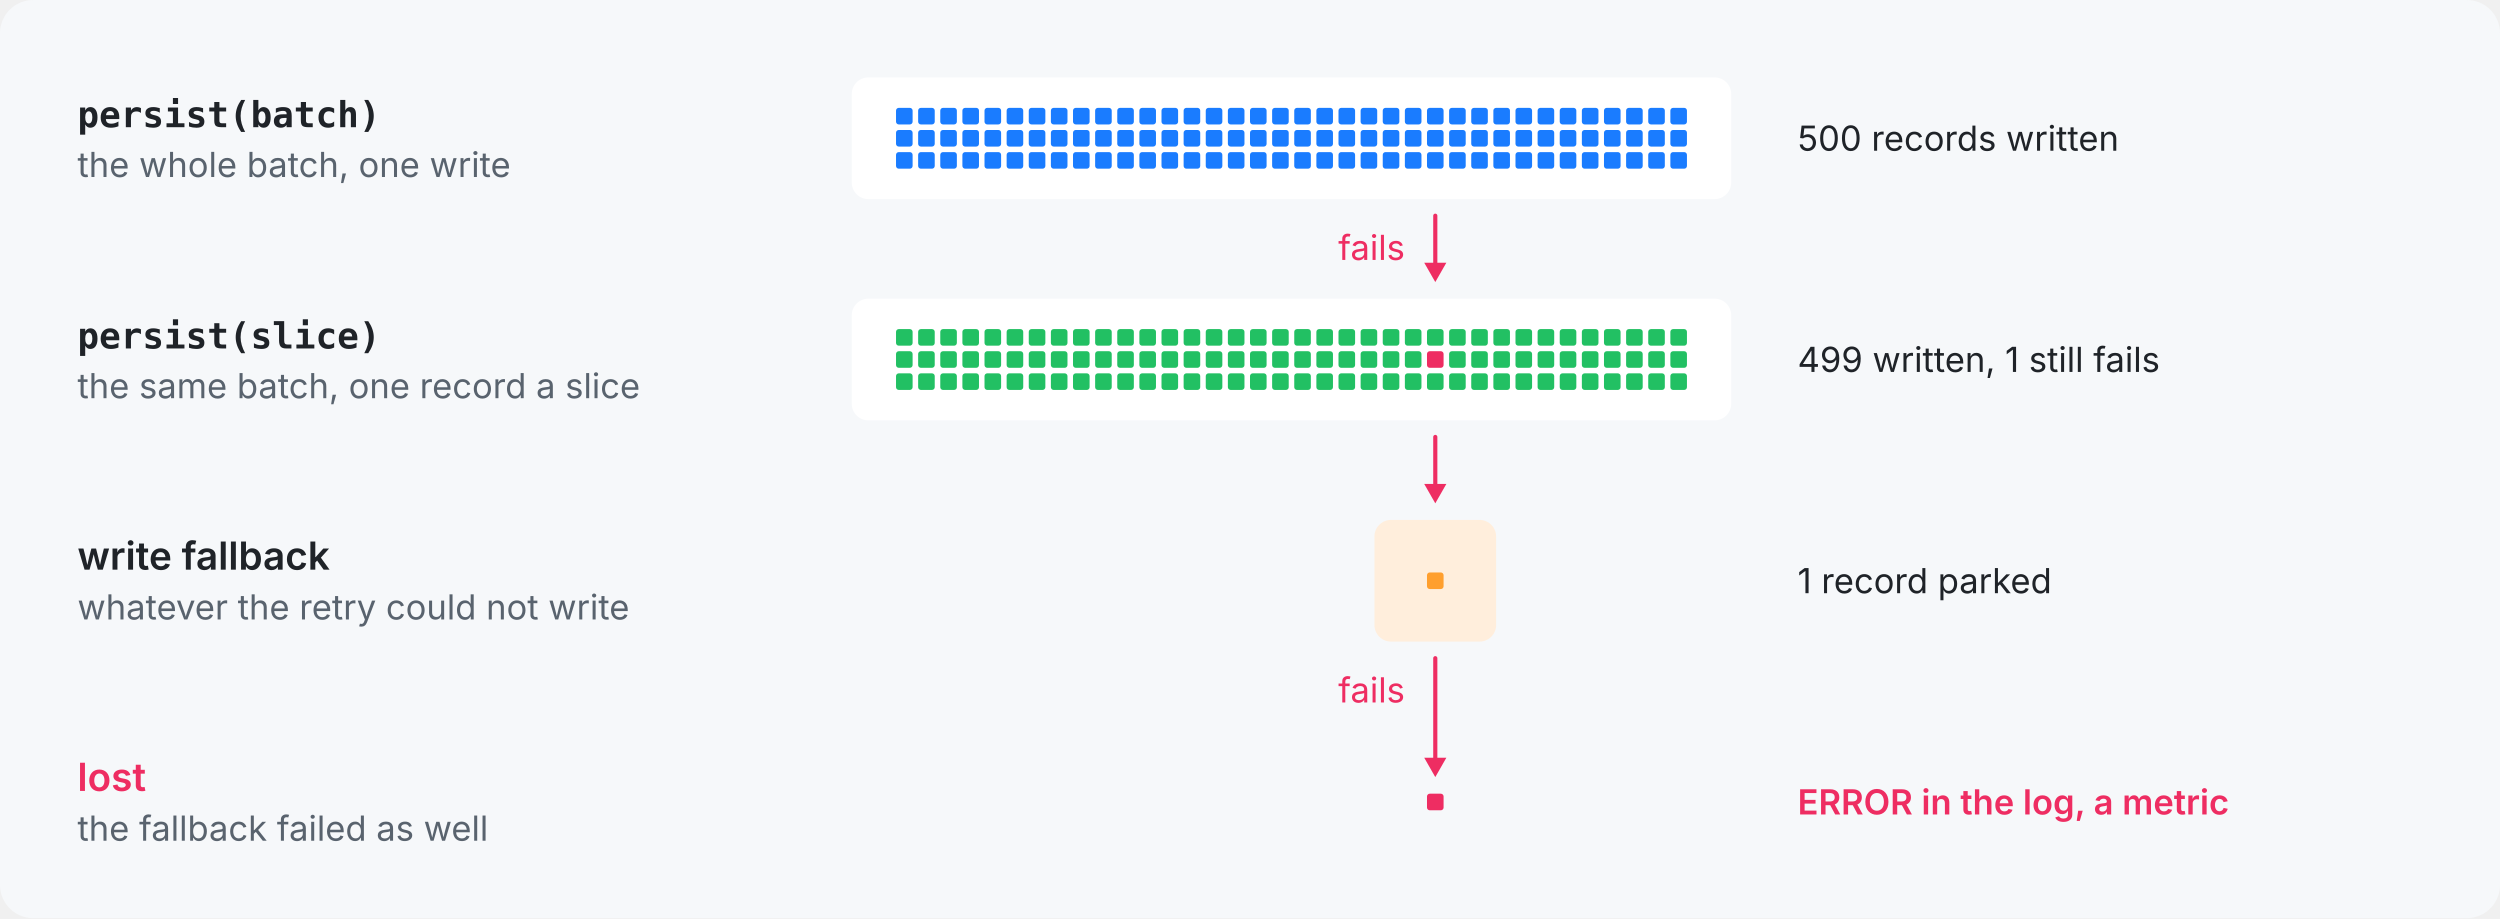
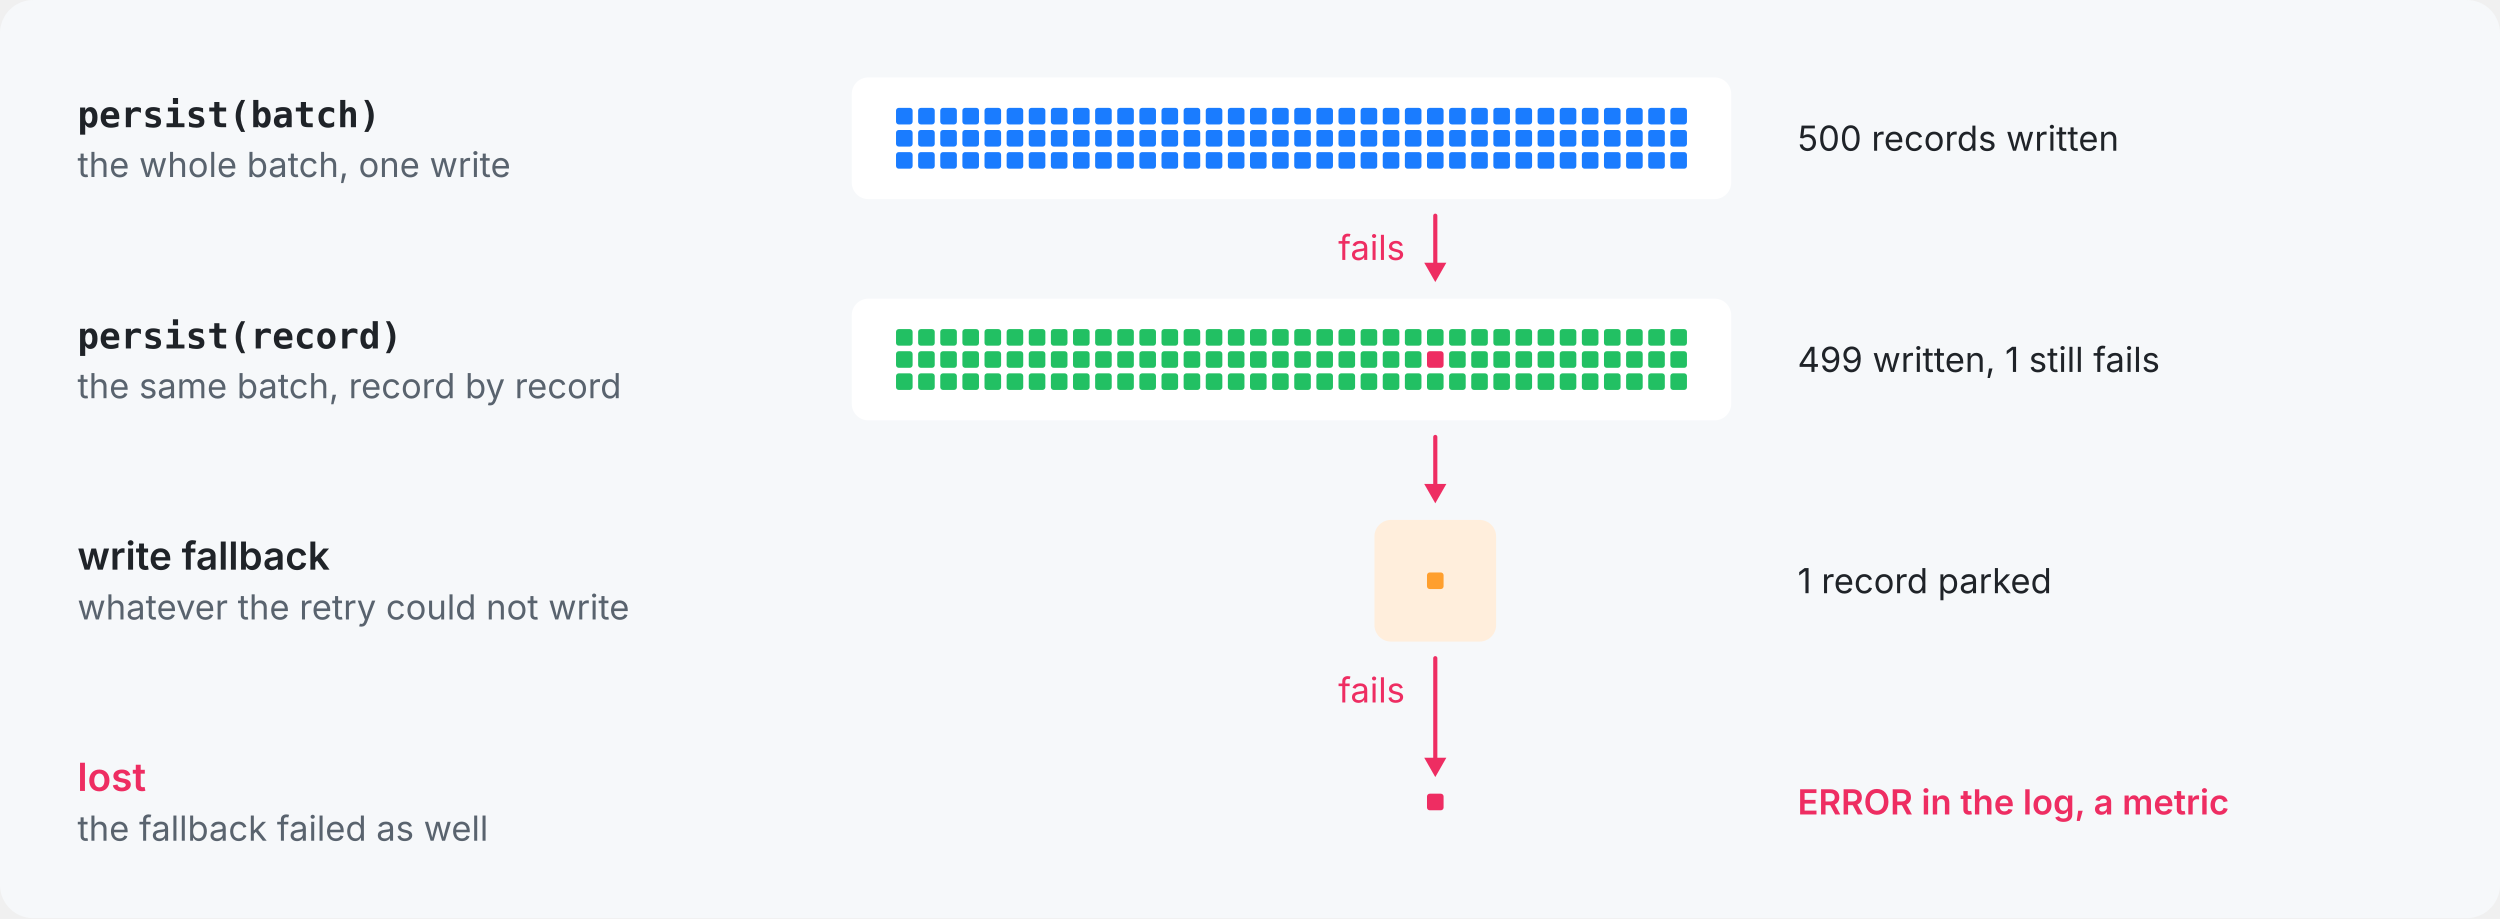
<svg xmlns="http://www.w3.org/2000/svg" viewBox="0 0 904 332" width="904" height="332" role="img">
  <rect width="904" height="332" rx="12" fill="#F6F8FA" />
  <g transform="translate(12,12)">
    <text x="16.0" y="34.0" font-family="ui-monospace, SFMono-Regular, 'SF Mono', Menlo, Consolas, monospace" font-size="13" font-weight="600" fill="#1F2328" text-anchor="start">persist(batch)</text>
    <text x="16.0" y="52.0" font-family="-apple-system, BlinkMacSystemFont, 'Segoe UI', Inter, Helvetica, Arial, sans-serif" font-size="12.5" font-weight="400" fill="#59636E" text-anchor="start">the whole batch, one write</text>
    <text x="638.0" y="42.5" font-family="-apple-system, BlinkMacSystemFont, 'Segoe UI', Inter, Helvetica, Arial, sans-serif" font-size="12.5" font-weight="400" fill="#1F2328" text-anchor="start">500 records written</text>
-     <text x="16.0" y="114.0" font-family="ui-monospace, SFMono-Regular, 'SF Mono', Menlo, Consolas, monospace" font-size="13" font-weight="600" fill="#1F2328" text-anchor="start">persist(slice)</text>
-     <text x="16.0" y="132.0" font-family="-apple-system, BlinkMacSystemFont, 'Segoe UI', Inter, Helvetica, Arial, sans-serif" font-size="12.5" font-weight="400" fill="#59636E" text-anchor="start">the same batch, one record a slice</text>
+     <text x="16.0" y="114.0" font-family="ui-monospace, SFMono-Regular, 'SF Mono', Menlo, Consolas, monospace" font-size="13" font-weight="600" fill="#1F2328" text-anchor="start">persist(record)</text>
+     <text x="16.0" y="132.0" font-family="-apple-system, BlinkMacSystemFont, 'Segoe UI', Inter, Helvetica, Arial, sans-serif" font-size="12.5" font-weight="400" fill="#59636E" text-anchor="start">the same batch, record by record</text>
    <text x="638.0" y="122.5" font-family="-apple-system, BlinkMacSystemFont, 'Segoe UI', Inter, Helvetica, Arial, sans-serif" font-size="12.5" font-weight="400" fill="#1F2328" text-anchor="start">499 written, 1 still fails</text>
    <text x="16.0" y="194.0" font-family="-apple-system, BlinkMacSystemFont, 'Segoe UI', Inter, Helvetica, Arial, sans-serif" font-size="14" font-weight="600" fill="#1F2328" text-anchor="start">write fallback</text>
    <text x="16.0" y="212.0" font-family="-apple-system, BlinkMacSystemFont, 'Segoe UI', Inter, Helvetica, Arial, sans-serif" font-size="12.5" font-weight="400" fill="#59636E" text-anchor="start">whatever the retry could not write</text>
    <text x="638.0" y="202.5" font-family="-apple-system, BlinkMacSystemFont, 'Segoe UI', Inter, Helvetica, Arial, sans-serif" font-size="12.5" font-weight="400" fill="#1F2328" text-anchor="start">1 record parked</text>
    <text x="16.0" y="274.0" font-family="-apple-system, BlinkMacSystemFont, 'Segoe UI', Inter, Helvetica, Arial, sans-serif" font-size="14" font-weight="600" fill="#EE2D62" text-anchor="start">lost</text>
    <text x="16.0" y="292.0" font-family="-apple-system, BlinkMacSystemFont, 'Segoe UI', Inter, Helvetica, Arial, sans-serif" font-size="12.5" font-weight="400" fill="#59636E" text-anchor="start">the fallback failed as well</text>
    <text x="638.0" y="282.5" font-family="-apple-system, BlinkMacSystemFont, 'Segoe UI', Inter, Helvetica, Arial, sans-serif" font-size="12.5" font-weight="600" fill="#EE2D62" text-anchor="start">ERROR in the log, a metric</text>
    <rect x="296.0" y="16.0" width="318.0" height="44.0" rx="6" fill="#FFFFFF" />
    <rect x="312.0" y="27.0" width="6.0" height="6.0" rx="1" fill="#1A7CFF" />
    <rect x="312.0" y="35.0" width="6.0" height="6.0" rx="1" fill="#1A7CFF" />
    <rect x="312.0" y="43.0" width="6.0" height="6.0" rx="1" fill="#1A7CFF" />
    <rect x="320.0" y="27.0" width="6.0" height="6.0" rx="1" fill="#1A7CFF" />
    <rect x="320.0" y="35.0" width="6.0" height="6.0" rx="1" fill="#1A7CFF" />
    <rect x="320.0" y="43.0" width="6.0" height="6.0" rx="1" fill="#1A7CFF" />
    <rect x="328.0" y="27.0" width="6.0" height="6.0" rx="1" fill="#1A7CFF" />
    <rect x="328.0" y="35.0" width="6.0" height="6.0" rx="1" fill="#1A7CFF" />
    <rect x="328.0" y="43.0" width="6.0" height="6.0" rx="1" fill="#1A7CFF" />
    <rect x="336.0" y="27.0" width="6.0" height="6.0" rx="1" fill="#1A7CFF" />
    <rect x="336.0" y="35.0" width="6.0" height="6.0" rx="1" fill="#1A7CFF" />
    <rect x="336.0" y="43.0" width="6.0" height="6.0" rx="1" fill="#1A7CFF" />
    <rect x="344.0" y="27.0" width="6.0" height="6.0" rx="1" fill="#1A7CFF" />
    <rect x="344.0" y="35.0" width="6.0" height="6.0" rx="1" fill="#1A7CFF" />
    <rect x="344.0" y="43.0" width="6.0" height="6.0" rx="1" fill="#1A7CFF" />
    <rect x="352.0" y="27.0" width="6.0" height="6.0" rx="1" fill="#1A7CFF" />
    <rect x="352.0" y="35.0" width="6.0" height="6.0" rx="1" fill="#1A7CFF" />
    <rect x="352.0" y="43.0" width="6.0" height="6.0" rx="1" fill="#1A7CFF" />
    <rect x="360.0" y="27.0" width="6.0" height="6.0" rx="1" fill="#1A7CFF" />
    <rect x="360.0" y="35.0" width="6.0" height="6.0" rx="1" fill="#1A7CFF" />
    <rect x="360.0" y="43.0" width="6.0" height="6.0" rx="1" fill="#1A7CFF" />
    <rect x="368.0" y="27.0" width="6.0" height="6.0" rx="1" fill="#1A7CFF" />
    <rect x="368.0" y="35.0" width="6.0" height="6.0" rx="1" fill="#1A7CFF" />
    <rect x="368.0" y="43.0" width="6.0" height="6.0" rx="1" fill="#1A7CFF" />
    <rect x="376.0" y="27.0" width="6.0" height="6.0" rx="1" fill="#1A7CFF" />
    <rect x="376.0" y="35.0" width="6.0" height="6.0" rx="1" fill="#1A7CFF" />
    <rect x="376.0" y="43.0" width="6.0" height="6.0" rx="1" fill="#1A7CFF" />
    <rect x="384.0" y="27.0" width="6.0" height="6.0" rx="1" fill="#1A7CFF" />
    <rect x="384.0" y="35.0" width="6.0" height="6.0" rx="1" fill="#1A7CFF" />
    <rect x="384.0" y="43.0" width="6.0" height="6.0" rx="1" fill="#1A7CFF" />
    <rect x="392.0" y="27.0" width="6.0" height="6.0" rx="1" fill="#1A7CFF" />
    <rect x="392.0" y="35.0" width="6.0" height="6.0" rx="1" fill="#1A7CFF" />
    <rect x="392.0" y="43.0" width="6.0" height="6.0" rx="1" fill="#1A7CFF" />
    <rect x="400.0" y="27.0" width="6.0" height="6.0" rx="1" fill="#1A7CFF" />
    <rect x="400.0" y="35.0" width="6.0" height="6.0" rx="1" fill="#1A7CFF" />
    <rect x="400.0" y="43.0" width="6.0" height="6.0" rx="1" fill="#1A7CFF" />
    <rect x="408.0" y="27.0" width="6.0" height="6.0" rx="1" fill="#1A7CFF" />
    <rect x="408.0" y="35.0" width="6.0" height="6.0" rx="1" fill="#1A7CFF" />
    <rect x="408.0" y="43.0" width="6.0" height="6.0" rx="1" fill="#1A7CFF" />
    <rect x="416.0" y="27.0" width="6.0" height="6.0" rx="1" fill="#1A7CFF" />
    <rect x="416.0" y="35.0" width="6.0" height="6.0" rx="1" fill="#1A7CFF" />
    <rect x="416.0" y="43.0" width="6.0" height="6.0" rx="1" fill="#1A7CFF" />
    <rect x="424.0" y="27.0" width="6.0" height="6.0" rx="1" fill="#1A7CFF" />
    <rect x="424.0" y="35.0" width="6.0" height="6.0" rx="1" fill="#1A7CFF" />
    <rect x="424.0" y="43.0" width="6.0" height="6.0" rx="1" fill="#1A7CFF" />
    <rect x="432.0" y="27.0" width="6.0" height="6.0" rx="1" fill="#1A7CFF" />
    <rect x="432.0" y="35.0" width="6.0" height="6.0" rx="1" fill="#1A7CFF" />
    <rect x="432.0" y="43.0" width="6.0" height="6.0" rx="1" fill="#1A7CFF" />
    <rect x="440.0" y="27.0" width="6.0" height="6.0" rx="1" fill="#1A7CFF" />
    <rect x="440.0" y="35.0" width="6.0" height="6.0" rx="1" fill="#1A7CFF" />
    <rect x="440.0" y="43.0" width="6.0" height="6.0" rx="1" fill="#1A7CFF" />
    <rect x="448.0" y="27.0" width="6.0" height="6.0" rx="1" fill="#1A7CFF" />
    <rect x="448.0" y="35.0" width="6.0" height="6.0" rx="1" fill="#1A7CFF" />
    <rect x="448.0" y="43.0" width="6.0" height="6.0" rx="1" fill="#1A7CFF" />
    <rect x="456.0" y="27.0" width="6.0" height="6.0" rx="1" fill="#1A7CFF" />
    <rect x="456.0" y="35.0" width="6.0" height="6.0" rx="1" fill="#1A7CFF" />
    <rect x="456.0" y="43.0" width="6.0" height="6.0" rx="1" fill="#1A7CFF" />
    <rect x="464.0" y="27.0" width="6.0" height="6.0" rx="1" fill="#1A7CFF" />
    <rect x="464.0" y="35.0" width="6.0" height="6.0" rx="1" fill="#1A7CFF" />
    <rect x="464.0" y="43.0" width="6.0" height="6.0" rx="1" fill="#1A7CFF" />
    <rect x="472.0" y="27.0" width="6.0" height="6.0" rx="1" fill="#1A7CFF" />
    <rect x="472.0" y="35.0" width="6.0" height="6.0" rx="1" fill="#1A7CFF" />
    <rect x="472.0" y="43.0" width="6.0" height="6.0" rx="1" fill="#1A7CFF" />
    <rect x="480.0" y="27.0" width="6.0" height="6.0" rx="1" fill="#1A7CFF" />
    <rect x="480.0" y="35.0" width="6.0" height="6.0" rx="1" fill="#1A7CFF" />
    <rect x="480.0" y="43.0" width="6.0" height="6.0" rx="1" fill="#1A7CFF" />
    <rect x="488.0" y="27.0" width="6.0" height="6.0" rx="1" fill="#1A7CFF" />
    <rect x="488.0" y="35.0" width="6.0" height="6.0" rx="1" fill="#1A7CFF" />
    <rect x="488.0" y="43.0" width="6.0" height="6.0" rx="1" fill="#1A7CFF" />
    <rect x="496.0" y="27.0" width="6.0" height="6.0" rx="1" fill="#1A7CFF" />
    <rect x="496.0" y="35.0" width="6.0" height="6.0" rx="1" fill="#1A7CFF" />
    <rect x="496.0" y="43.0" width="6.0" height="6.0" rx="1" fill="#1A7CFF" />
    <rect x="504.0" y="27.0" width="6.0" height="6.0" rx="1" fill="#1A7CFF" />
    <rect x="504.0" y="35.0" width="6.0" height="6.0" rx="1" fill="#1A7CFF" />
    <rect x="504.0" y="43.0" width="6.0" height="6.0" rx="1" fill="#1A7CFF" />
    <rect x="512.0" y="27.0" width="6.0" height="6.0" rx="1" fill="#1A7CFF" />
    <rect x="512.0" y="35.0" width="6.0" height="6.0" rx="1" fill="#1A7CFF" />
    <rect x="512.0" y="43.0" width="6.0" height="6.0" rx="1" fill="#1A7CFF" />
    <rect x="520.0" y="27.0" width="6.0" height="6.0" rx="1" fill="#1A7CFF" />
    <rect x="520.0" y="35.0" width="6.0" height="6.0" rx="1" fill="#1A7CFF" />
    <rect x="520.0" y="43.0" width="6.0" height="6.0" rx="1" fill="#1A7CFF" />
    <rect x="528.0" y="27.0" width="6.0" height="6.0" rx="1" fill="#1A7CFF" />
    <rect x="528.0" y="35.0" width="6.0" height="6.0" rx="1" fill="#1A7CFF" />
    <rect x="528.0" y="43.0" width="6.0" height="6.0" rx="1" fill="#1A7CFF" />
    <rect x="536.0" y="27.0" width="6.0" height="6.0" rx="1" fill="#1A7CFF" />
    <rect x="536.0" y="35.0" width="6.0" height="6.0" rx="1" fill="#1A7CFF" />
    <rect x="536.0" y="43.0" width="6.0" height="6.0" rx="1" fill="#1A7CFF" />
    <rect x="544.0" y="27.0" width="6.0" height="6.0" rx="1" fill="#1A7CFF" />
    <rect x="544.0" y="35.0" width="6.0" height="6.0" rx="1" fill="#1A7CFF" />
    <rect x="544.0" y="43.0" width="6.0" height="6.0" rx="1" fill="#1A7CFF" />
    <rect x="552.0" y="27.0" width="6.0" height="6.0" rx="1" fill="#1A7CFF" />
    <rect x="552.0" y="35.0" width="6.0" height="6.0" rx="1" fill="#1A7CFF" />
    <rect x="552.0" y="43.0" width="6.0" height="6.0" rx="1" fill="#1A7CFF" />
    <rect x="560.0" y="27.0" width="6.0" height="6.0" rx="1" fill="#1A7CFF" />
    <rect x="560.0" y="35.0" width="6.0" height="6.0" rx="1" fill="#1A7CFF" />
    <rect x="560.0" y="43.0" width="6.0" height="6.0" rx="1" fill="#1A7CFF" />
    <rect x="568.0" y="27.0" width="6.0" height="6.0" rx="1" fill="#1A7CFF" />
    <rect x="568.0" y="35.0" width="6.0" height="6.0" rx="1" fill="#1A7CFF" />
    <rect x="568.0" y="43.0" width="6.0" height="6.0" rx="1" fill="#1A7CFF" />
    <rect x="576.0" y="27.0" width="6.0" height="6.0" rx="1" fill="#1A7CFF" />
    <rect x="576.0" y="35.0" width="6.0" height="6.0" rx="1" fill="#1A7CFF" />
    <rect x="576.0" y="43.0" width="6.0" height="6.0" rx="1" fill="#1A7CFF" />
    <rect x="584.0" y="27.0" width="6.0" height="6.0" rx="1" fill="#1A7CFF" />
    <rect x="584.0" y="35.0" width="6.0" height="6.0" rx="1" fill="#1A7CFF" />
    <rect x="584.0" y="43.0" width="6.0" height="6.0" rx="1" fill="#1A7CFF" />
    <rect x="592.0" y="27.0" width="6.0" height="6.0" rx="1" fill="#1A7CFF" />
    <rect x="592.0" y="35.0" width="6.0" height="6.0" rx="1" fill="#1A7CFF" />
    <rect x="592.0" y="43.0" width="6.0" height="6.0" rx="1" fill="#1A7CFF" />
    <rect x="296.0" y="96.0" width="318.0" height="44.0" rx="6" fill="#FFFFFF" />
    <rect x="312.0" y="107.0" width="6.0" height="6.0" rx="1" fill="#22C063" />
    <rect x="312.0" y="115.0" width="6.0" height="6.0" rx="1" fill="#22C063" />
    <rect x="312.0" y="123.0" width="6.0" height="6.0" rx="1" fill="#22C063" />
    <rect x="320.0" y="107.0" width="6.0" height="6.0" rx="1" fill="#22C063" />
    <rect x="320.0" y="115.0" width="6.0" height="6.0" rx="1" fill="#22C063" />
    <rect x="320.0" y="123.0" width="6.0" height="6.0" rx="1" fill="#22C063" />
    <rect x="328.0" y="107.0" width="6.0" height="6.0" rx="1" fill="#22C063" />
    <rect x="328.0" y="115.0" width="6.0" height="6.0" rx="1" fill="#22C063" />
    <rect x="328.0" y="123.0" width="6.0" height="6.0" rx="1" fill="#22C063" />
    <rect x="336.0" y="107.0" width="6.0" height="6.0" rx="1" fill="#22C063" />
    <rect x="336.0" y="115.0" width="6.0" height="6.0" rx="1" fill="#22C063" />
    <rect x="336.0" y="123.0" width="6.0" height="6.0" rx="1" fill="#22C063" />
    <rect x="344.0" y="107.0" width="6.0" height="6.0" rx="1" fill="#22C063" />
    <rect x="344.0" y="115.0" width="6.0" height="6.0" rx="1" fill="#22C063" />
    <rect x="344.0" y="123.0" width="6.0" height="6.0" rx="1" fill="#22C063" />
    <rect x="352.0" y="107.0" width="6.0" height="6.0" rx="1" fill="#22C063" />
    <rect x="352.0" y="115.0" width="6.0" height="6.0" rx="1" fill="#22C063" />
    <rect x="352.0" y="123.0" width="6.0" height="6.0" rx="1" fill="#22C063" />
    <rect x="360.0" y="107.0" width="6.0" height="6.0" rx="1" fill="#22C063" />
    <rect x="360.0" y="115.0" width="6.0" height="6.0" rx="1" fill="#22C063" />
    <rect x="360.0" y="123.0" width="6.0" height="6.0" rx="1" fill="#22C063" />
    <rect x="368.0" y="107.0" width="6.0" height="6.0" rx="1" fill="#22C063" />
    <rect x="368.0" y="115.0" width="6.0" height="6.0" rx="1" fill="#22C063" />
    <rect x="368.0" y="123.0" width="6.0" height="6.0" rx="1" fill="#22C063" />
    <rect x="376.0" y="107.0" width="6.0" height="6.0" rx="1" fill="#22C063" />
    <rect x="376.0" y="115.0" width="6.0" height="6.0" rx="1" fill="#22C063" />
    <rect x="376.0" y="123.0" width="6.0" height="6.0" rx="1" fill="#22C063" />
    <rect x="384.0" y="107.0" width="6.0" height="6.0" rx="1" fill="#22C063" />
    <rect x="384.0" y="115.0" width="6.0" height="6.0" rx="1" fill="#22C063" />
    <rect x="384.0" y="123.0" width="6.0" height="6.0" rx="1" fill="#22C063" />
    <rect x="392.0" y="107.0" width="6.0" height="6.0" rx="1" fill="#22C063" />
    <rect x="392.0" y="115.0" width="6.0" height="6.0" rx="1" fill="#22C063" />
    <rect x="392.0" y="123.0" width="6.0" height="6.0" rx="1" fill="#22C063" />
    <rect x="400.0" y="107.0" width="6.0" height="6.0" rx="1" fill="#22C063" />
    <rect x="400.0" y="115.0" width="6.0" height="6.0" rx="1" fill="#22C063" />
    <rect x="400.0" y="123.0" width="6.0" height="6.0" rx="1" fill="#22C063" />
    <rect x="408.0" y="107.0" width="6.0" height="6.0" rx="1" fill="#22C063" />
    <rect x="408.0" y="115.0" width="6.0" height="6.0" rx="1" fill="#22C063" />
    <rect x="408.0" y="123.0" width="6.0" height="6.0" rx="1" fill="#22C063" />
    <rect x="416.0" y="107.0" width="6.0" height="6.0" rx="1" fill="#22C063" />
    <rect x="416.0" y="115.0" width="6.0" height="6.0" rx="1" fill="#22C063" />
    <rect x="416.0" y="123.0" width="6.0" height="6.0" rx="1" fill="#22C063" />
    <rect x="424.0" y="107.0" width="6.0" height="6.0" rx="1" fill="#22C063" />
    <rect x="424.0" y="115.0" width="6.0" height="6.0" rx="1" fill="#22C063" />
    <rect x="424.0" y="123.0" width="6.0" height="6.0" rx="1" fill="#22C063" />
    <rect x="432.0" y="107.0" width="6.0" height="6.0" rx="1" fill="#22C063" />
    <rect x="432.0" y="115.0" width="6.0" height="6.0" rx="1" fill="#22C063" />
    <rect x="432.0" y="123.0" width="6.0" height="6.0" rx="1" fill="#22C063" />
    <rect x="440.0" y="107.0" width="6.0" height="6.0" rx="1" fill="#22C063" />
    <rect x="440.0" y="115.0" width="6.0" height="6.0" rx="1" fill="#22C063" />
    <rect x="440.0" y="123.0" width="6.0" height="6.0" rx="1" fill="#22C063" />
    <rect x="448.0" y="107.0" width="6.0" height="6.0" rx="1" fill="#22C063" />
    <rect x="448.0" y="115.0" width="6.0" height="6.0" rx="1" fill="#22C063" />
    <rect x="448.0" y="123.0" width="6.0" height="6.0" rx="1" fill="#22C063" />
    <rect x="456.0" y="107.0" width="6.0" height="6.0" rx="1" fill="#22C063" />
    <rect x="456.0" y="115.0" width="6.0" height="6.0" rx="1" fill="#22C063" />
    <rect x="456.0" y="123.0" width="6.0" height="6.0" rx="1" fill="#22C063" />
    <rect x="464.0" y="107.0" width="6.0" height="6.0" rx="1" fill="#22C063" />
    <rect x="464.0" y="115.0" width="6.0" height="6.0" rx="1" fill="#22C063" />
    <rect x="464.0" y="123.0" width="6.0" height="6.0" rx="1" fill="#22C063" />
    <rect x="472.0" y="107.0" width="6.0" height="6.0" rx="1" fill="#22C063" />
    <rect x="472.0" y="115.0" width="6.0" height="6.0" rx="1" fill="#22C063" />
    <rect x="472.0" y="123.0" width="6.0" height="6.0" rx="1" fill="#22C063" />
    <rect x="480.0" y="107.0" width="6.0" height="6.0" rx="1" fill="#22C063" />
    <rect x="480.0" y="115.0" width="6.0" height="6.0" rx="1" fill="#22C063" />
    <rect x="480.0" y="123.0" width="6.0" height="6.0" rx="1" fill="#22C063" />
    <rect x="488.0" y="107.0" width="6.0" height="6.0" rx="1" fill="#22C063" />
    <rect x="488.0" y="115.0" width="6.0" height="6.0" rx="1" fill="#22C063" />
    <rect x="488.0" y="123.0" width="6.0" height="6.0" rx="1" fill="#22C063" />
    <rect x="496.0" y="107.0" width="6.0" height="6.0" rx="1" fill="#22C063" />
    <rect x="496.0" y="115.0" width="6.0" height="6.0" rx="1" fill="#22C063" />
    <rect x="496.0" y="123.0" width="6.0" height="6.0" rx="1" fill="#22C063" />
    <rect x="504.0" y="107.0" width="6.0" height="6.0" rx="1" fill="#22C063" />
    <rect x="504.0" y="115.0" width="6.0" height="6.0" rx="1" fill="#EE2D62" />
    <rect x="504.0" y="123.0" width="6.0" height="6.0" rx="1" fill="#22C063" />
    <rect x="512.0" y="107.0" width="6.0" height="6.0" rx="1" fill="#22C063" />
    <rect x="512.0" y="115.0" width="6.0" height="6.0" rx="1" fill="#22C063" />
    <rect x="512.0" y="123.0" width="6.0" height="6.0" rx="1" fill="#22C063" />
    <rect x="520.0" y="107.0" width="6.0" height="6.0" rx="1" fill="#22C063" />
    <rect x="520.0" y="115.0" width="6.0" height="6.0" rx="1" fill="#22C063" />
    <rect x="520.0" y="123.0" width="6.0" height="6.0" rx="1" fill="#22C063" />
    <rect x="528.0" y="107.0" width="6.0" height="6.0" rx="1" fill="#22C063" />
    <rect x="528.0" y="115.0" width="6.0" height="6.0" rx="1" fill="#22C063" />
    <rect x="528.0" y="123.0" width="6.0" height="6.0" rx="1" fill="#22C063" />
    <rect x="536.0" y="107.0" width="6.0" height="6.0" rx="1" fill="#22C063" />
    <rect x="536.0" y="115.0" width="6.0" height="6.0" rx="1" fill="#22C063" />
    <rect x="536.0" y="123.0" width="6.0" height="6.0" rx="1" fill="#22C063" />
    <rect x="544.0" y="107.0" width="6.0" height="6.0" rx="1" fill="#22C063" />
    <rect x="544.0" y="115.0" width="6.0" height="6.0" rx="1" fill="#22C063" />
    <rect x="544.0" y="123.0" width="6.0" height="6.0" rx="1" fill="#22C063" />
    <rect x="552.0" y="107.0" width="6.0" height="6.0" rx="1" fill="#22C063" />
    <rect x="552.0" y="115.0" width="6.0" height="6.0" rx="1" fill="#22C063" />
    <rect x="552.0" y="123.0" width="6.0" height="6.0" rx="1" fill="#22C063" />
    <rect x="560.0" y="107.0" width="6.0" height="6.0" rx="1" fill="#22C063" />
    <rect x="560.0" y="115.0" width="6.0" height="6.0" rx="1" fill="#22C063" />
    <rect x="560.0" y="123.0" width="6.0" height="6.0" rx="1" fill="#22C063" />
    <rect x="568.0" y="107.0" width="6.0" height="6.0" rx="1" fill="#22C063" />
    <rect x="568.0" y="115.0" width="6.0" height="6.0" rx="1" fill="#22C063" />
    <rect x="568.0" y="123.0" width="6.0" height="6.0" rx="1" fill="#22C063" />
    <rect x="576.0" y="107.0" width="6.0" height="6.0" rx="1" fill="#22C063" />
    <rect x="576.0" y="115.0" width="6.0" height="6.0" rx="1" fill="#22C063" />
    <rect x="576.0" y="123.0" width="6.0" height="6.0" rx="1" fill="#22C063" />
    <rect x="584.0" y="107.0" width="6.0" height="6.0" rx="1" fill="#22C063" />
    <rect x="584.0" y="115.0" width="6.0" height="6.0" rx="1" fill="#22C063" />
    <rect x="584.0" y="123.0" width="6.0" height="6.0" rx="1" fill="#22C063" />
    <rect x="592.0" y="107.0" width="6.0" height="6.0" rx="1" fill="#22C063" />
    <rect x="592.0" y="115.0" width="6.0" height="6.0" rx="1" fill="#22C063" />
    <rect x="592.0" y="123.0" width="6.0" height="6.0" rx="1" fill="#22C063" />
    <rect x="485.0" y="176.0" width="44.0" height="44.0" rx="6" fill="#FFEEDC" />
    <rect x="504.0" y="195.0" width="6.0" height="6.0" rx="1" fill="#FF9F2E" />
    <rect x="504.0" y="275.0" width="6.0" height="6.0" rx="1" fill="#EE2D62" />
    <path d="M507.0,66 L507.0,84" stroke="#EE2D62" stroke-width="1.5" fill="none" stroke-linecap="round" stroke-linejoin="round" />
    <path d="M503.0,83 L507.0,90 L511.0,83 Z" fill="#EE2D62" />
    <path d="M507.0,146 L507.0,164" stroke="#EE2D62" stroke-width="1.5" fill="none" stroke-linecap="round" stroke-linejoin="round" />
    <path d="M503.0,163 L507.0,170 L511.0,163 Z" fill="#EE2D62" />
    <path d="M507.0,226 L507.0,263.0" stroke="#EE2D62" stroke-width="1.5" fill="none" stroke-linecap="round" stroke-linejoin="round" />
    <path d="M503.0,262.0 L507.0,269.0 L511.0,262.0 Z" fill="#EE2D62" />
    <text x="496.0" y="82.0" font-family="-apple-system, BlinkMacSystemFont, 'Segoe UI', Inter, Helvetica, Arial, sans-serif" font-size="12.5" font-weight="400" fill="#EE2D62" text-anchor="end">fails</text>
    <text x="496.0" y="242.0" font-family="-apple-system, BlinkMacSystemFont, 'Segoe UI', Inter, Helvetica, Arial, sans-serif" font-size="12.5" font-weight="400" fill="#EE2D62" text-anchor="end">fails</text>
  </g>
</svg>
